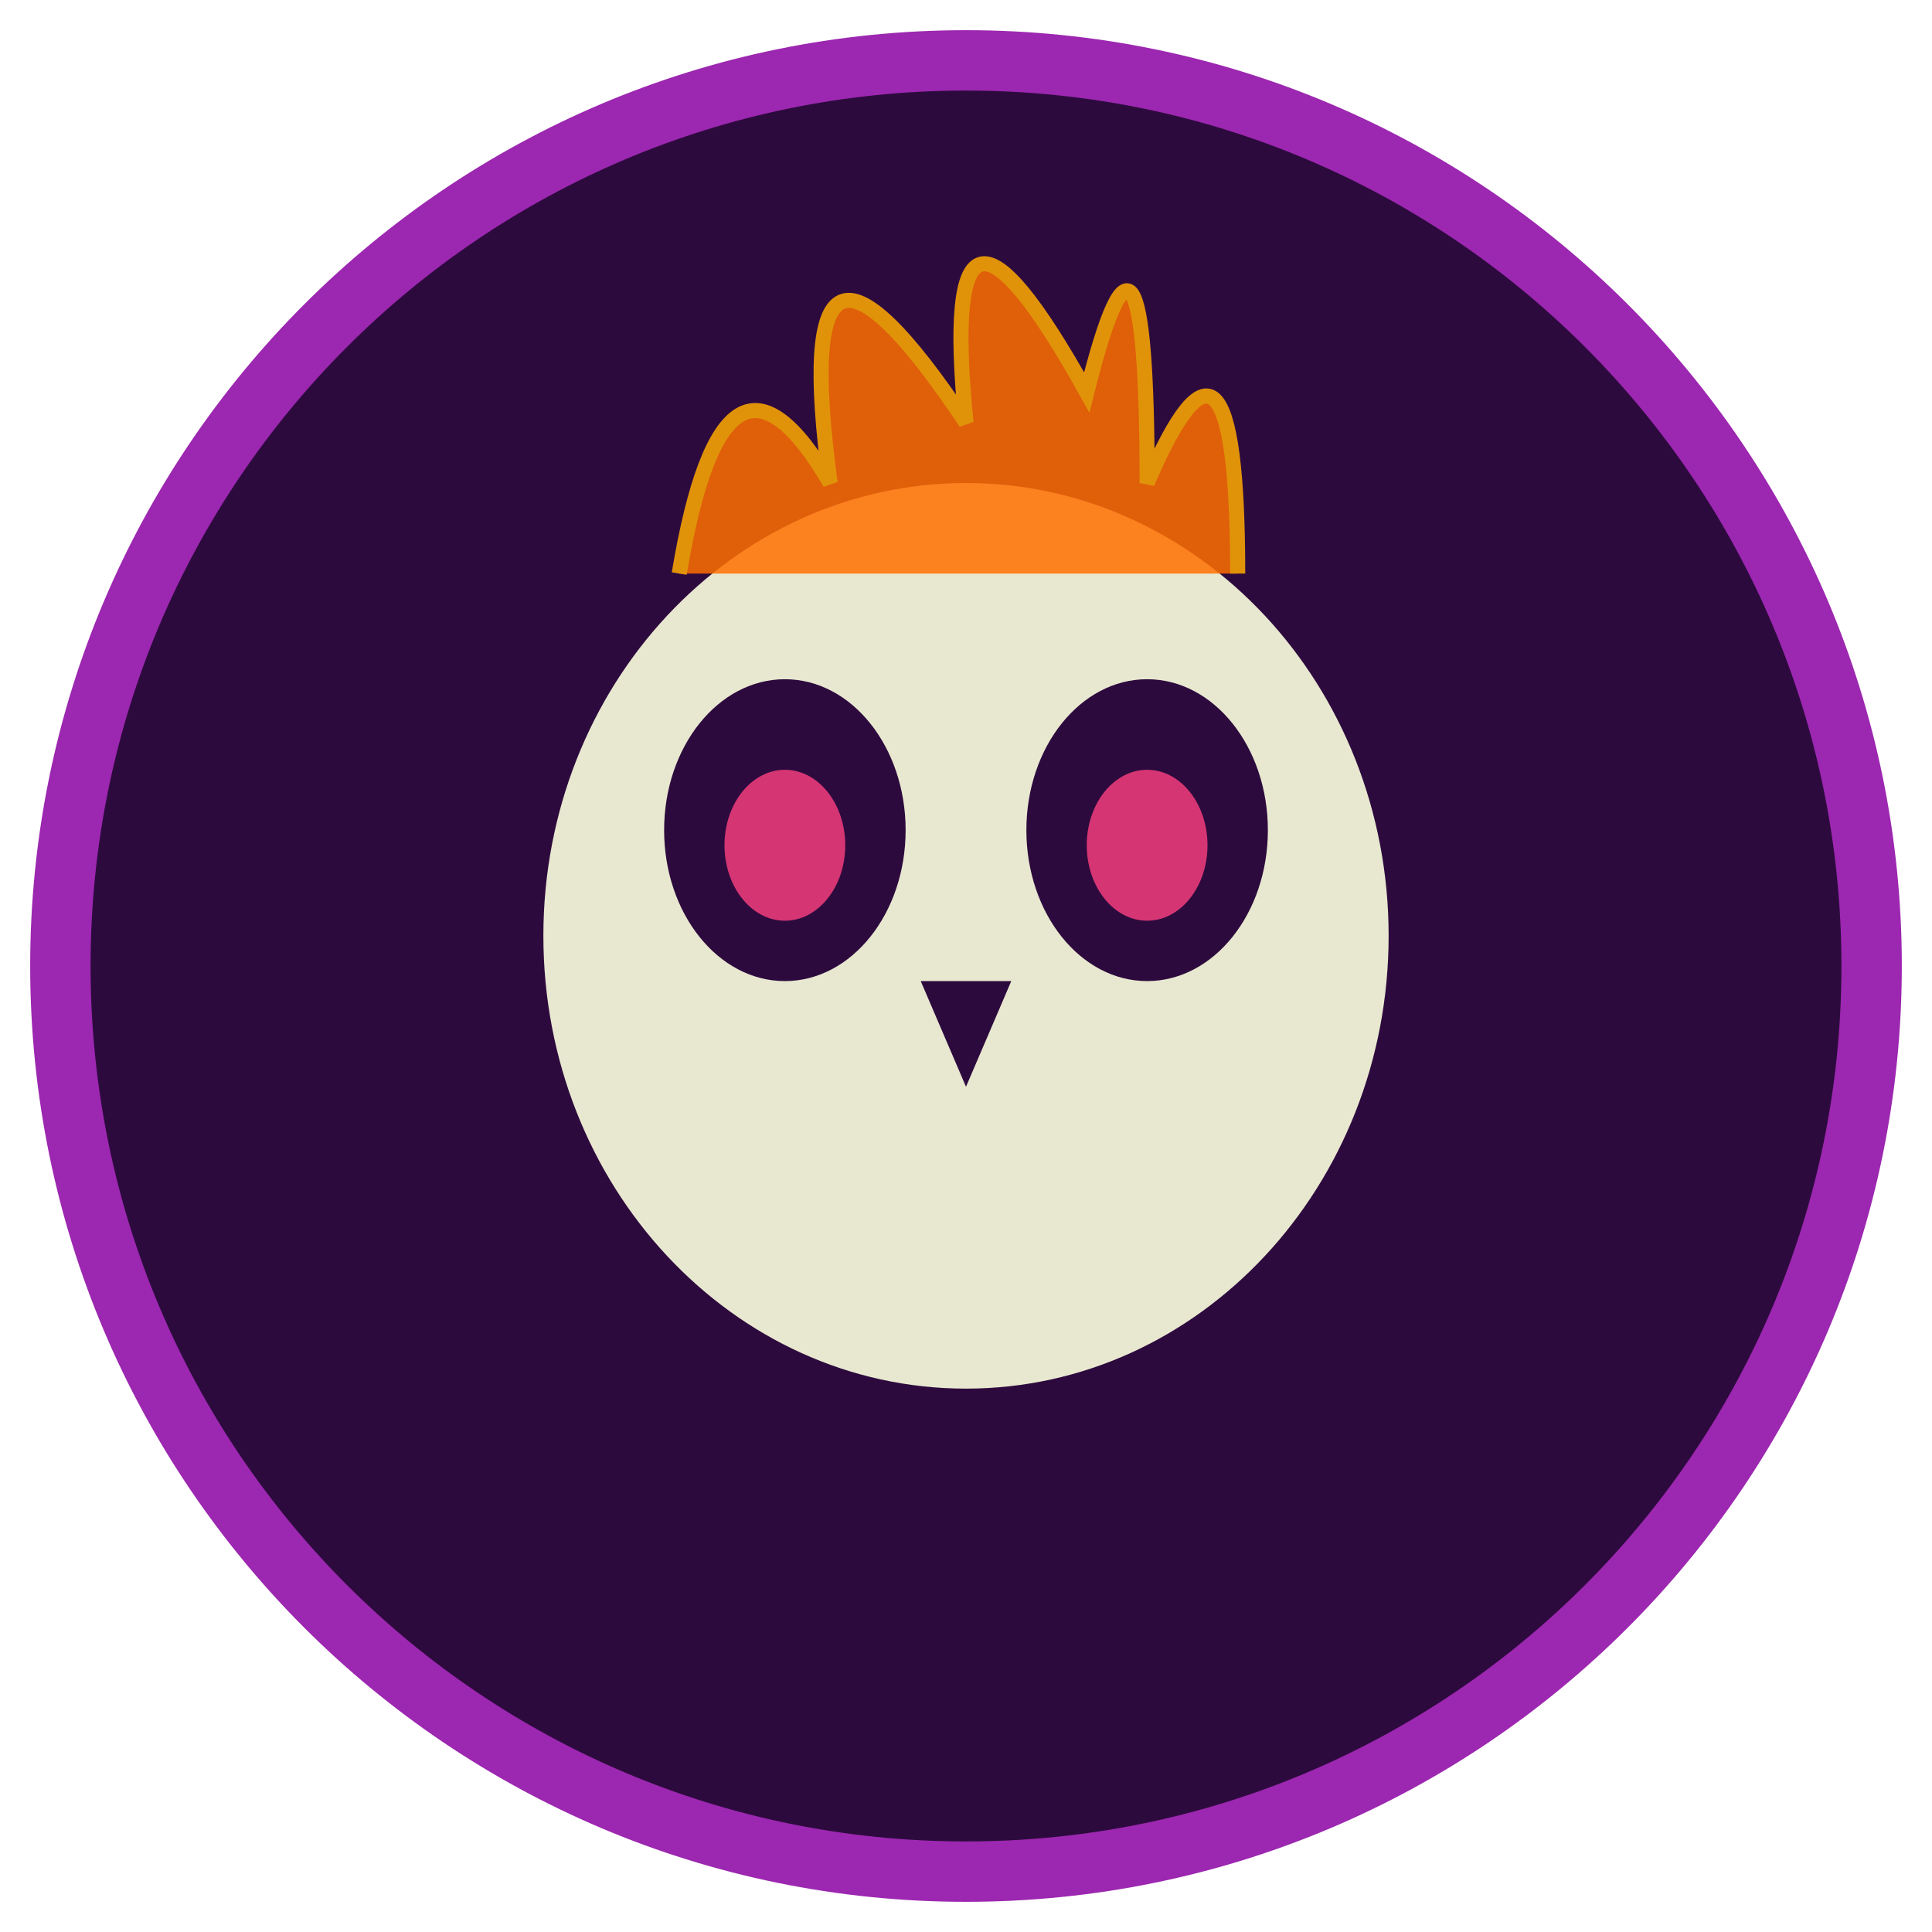
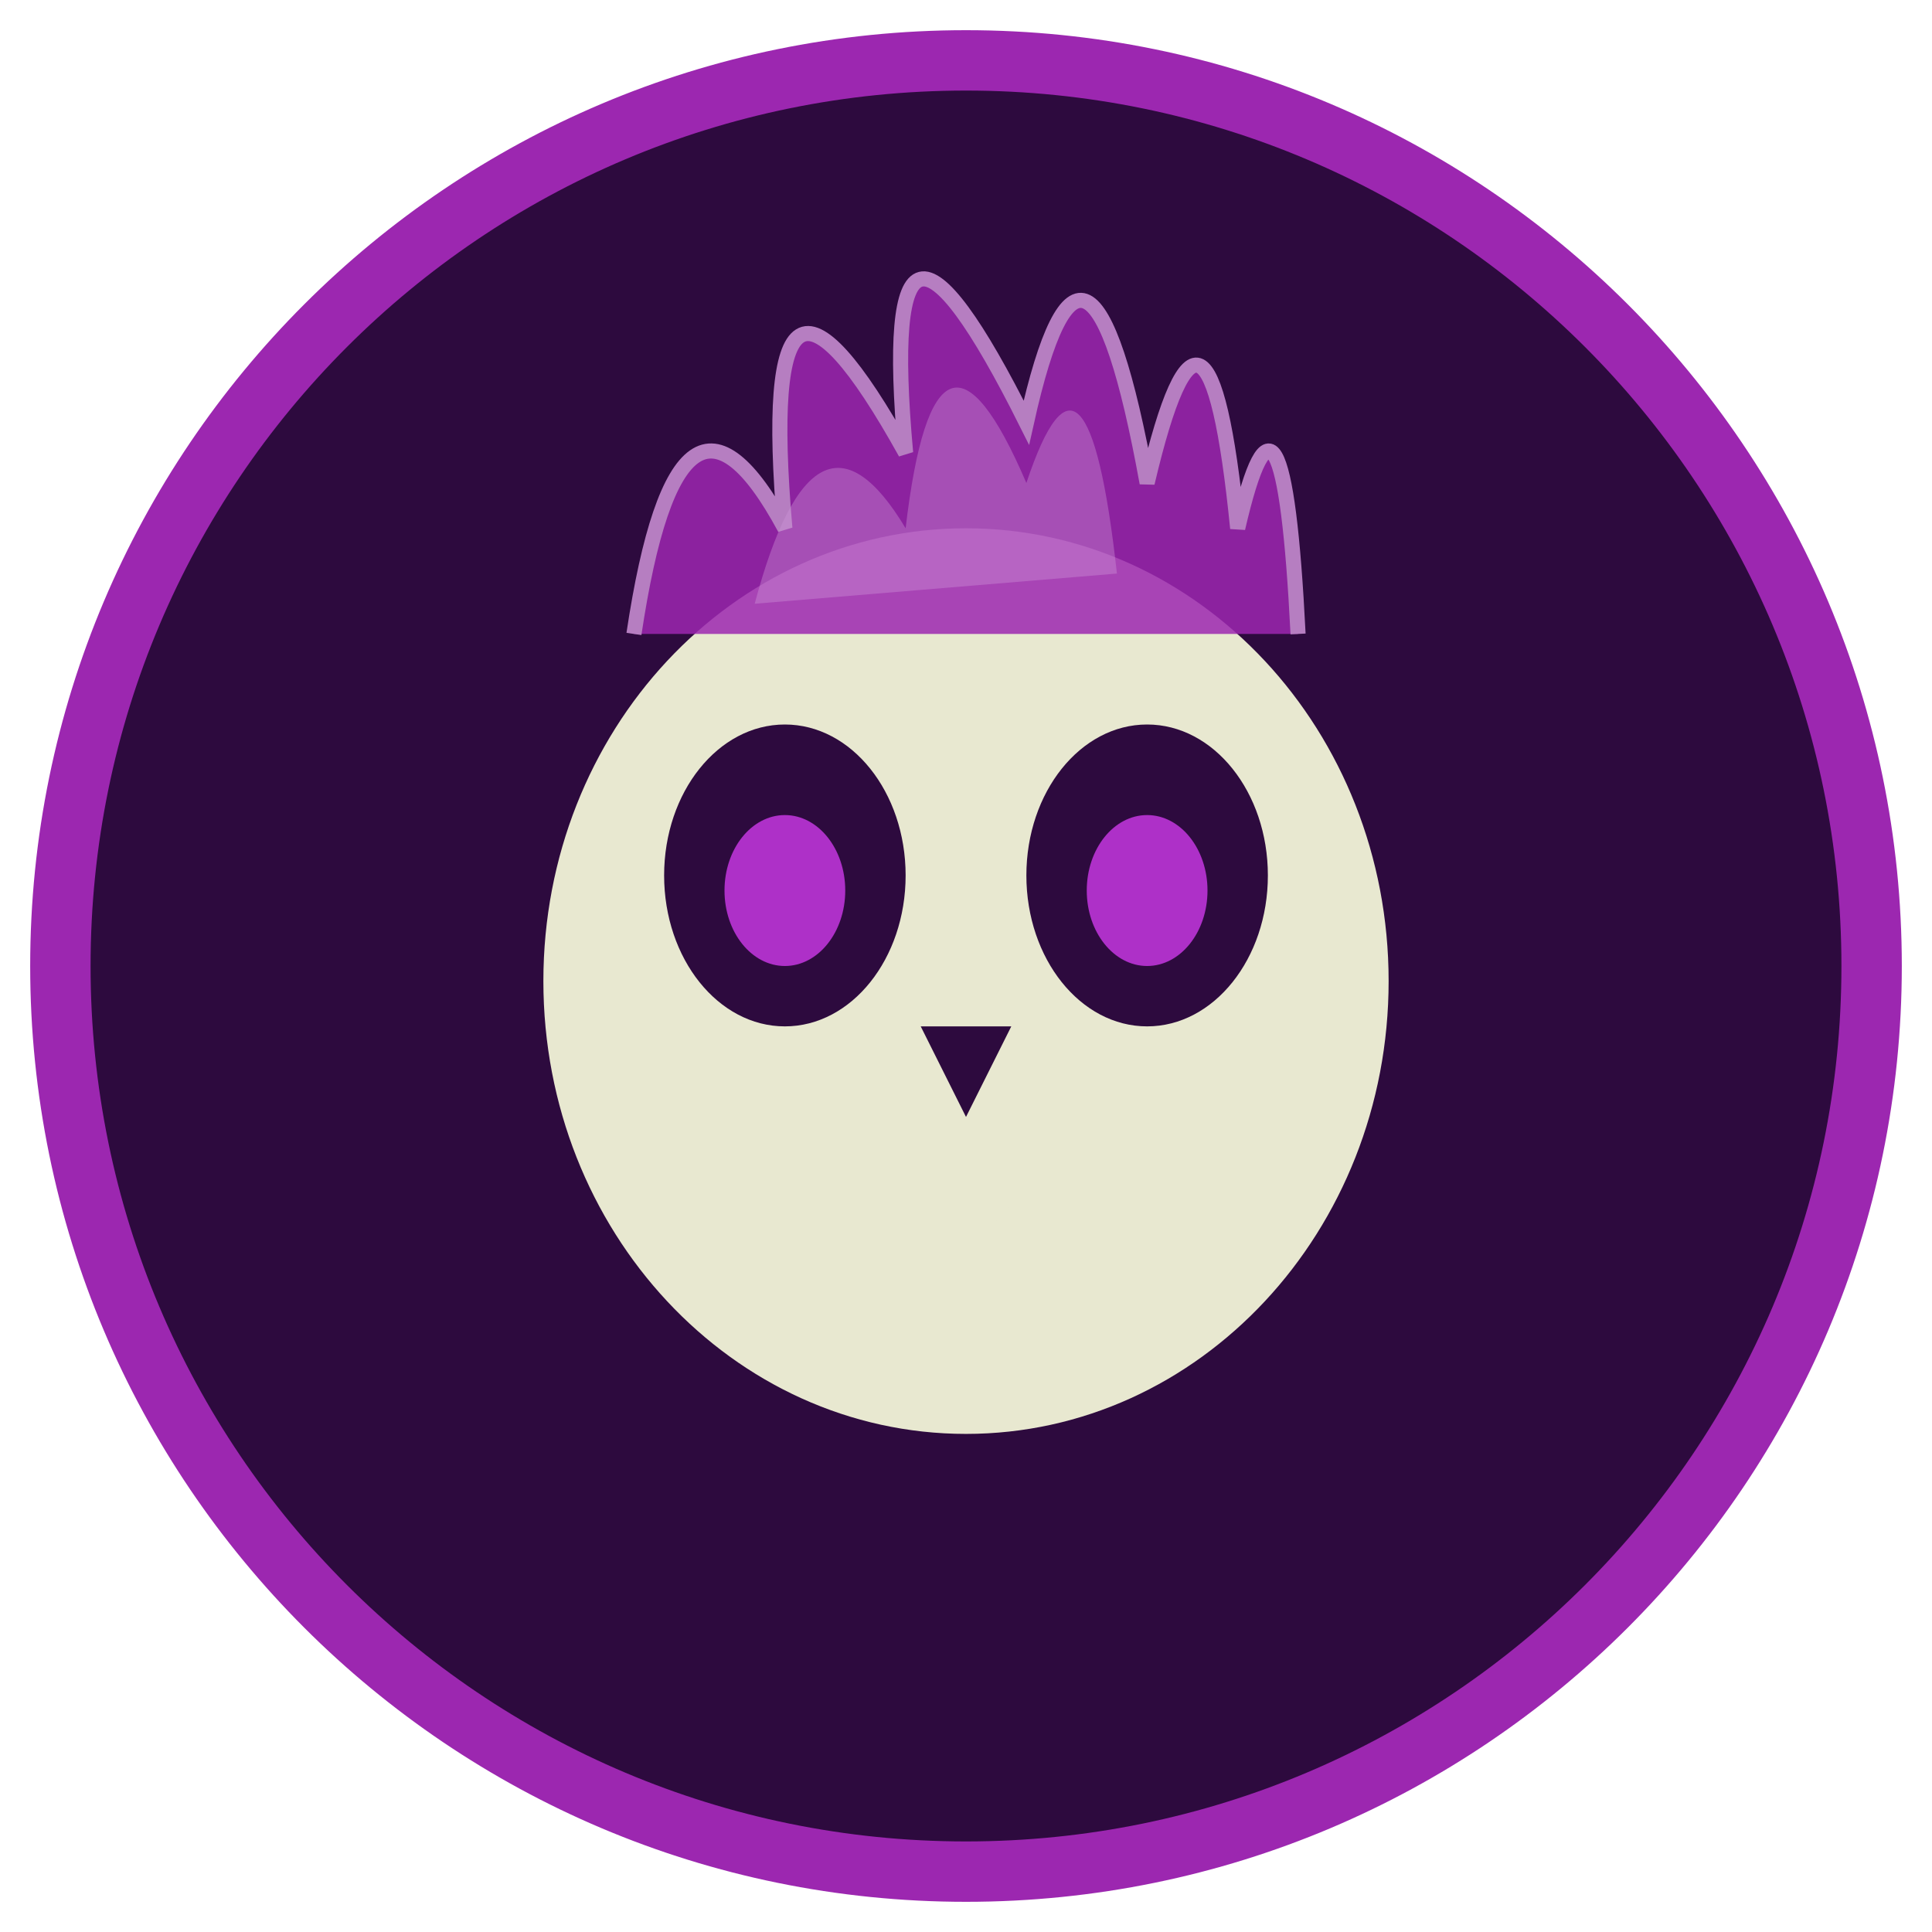
<svg xmlns="http://www.w3.org/2000/svg" width="128" height="128" viewBox="0 0 128 128">
  <circle cx="64" cy="64" r="60" fill="#2D0A3E" stroke="#9C27B0" stroke-width="4" />
-   <ellipse cx="64" cy="62" rx="28" ry="30" fill="#E8E8D0" />
-   <ellipse cx="52" cy="55" rx="8" ry="10" fill="#2D0A3E" />
-   <ellipse cx="76" cy="55" rx="8" ry="10" fill="#2D0A3E" />
-   <ellipse cx="52" cy="56" rx="4" ry="5" fill="#FF4081" opacity="0.8" />
-   <ellipse cx="76" cy="56" rx="4" ry="5" fill="#FF4081" opacity="0.8" />
-   <polygon points="61,65 67,65 64,72" fill="#2D0A3E" />
-   <rect x="50" y="78" width="6" height="8" rx="1" fill="#E8E8D0" />
-   <rect x="58" y="78" width="6" height="10" rx="1" fill="#E8E8D0" />
-   <rect x="66" y="78" width="6" height="10" rx="1" fill="#E8E8D0" />
-   <rect x="74" y="78" width="6" height="8" rx="1" fill="#E8E8D0" />
-   <path d="M 45 38 Q 48 20 55 32 Q 52 10 64 28 Q 62 8 72 26 Q 76 10 76 32 Q 82 18 82 38" fill="#FF6F00" opacity="0.85" stroke="#FFAB00" stroke-width="1" />
+   <ellipse cx="64" cy="65" rx="28" ry="30" fill="#E8E8D0" />
+   <ellipse cx="52" cy="58" rx="8" ry="10" fill="#2D0A3E" />
+   <ellipse cx="76" cy="58" rx="8" ry="10" fill="#2D0A3E" />
+   <ellipse cx="52" cy="59" rx="4" ry="5" fill="#CE39EB" opacity="0.8" />
+   <ellipse cx="76" cy="59" rx="4" ry="5" fill="#CE39EB" opacity="0.8" />
+   <polygon points="61,68 67,68 64,74" fill="#2D0A3E" />
+   <rect x="50" y="80" width="6" height="8" rx="1" fill="#E8E8D0" />
+   <rect x="58" y="80" width="6" height="10" rx="1" fill="#E8E8D0" />
+   <rect x="66" y="80" width="6" height="10" rx="1" fill="#E8E8D0" />
+   <rect x="74" y="80" width="6" height="8" rx="1" fill="#E8E8D0" />
+   <path d="M 42 42 Q 45 22 52 35 Q 50 12 60 30 Q 58 8 68 28 Q 72 10 76 32 Q 80 15 82 35 Q 85 22 86 42" fill="#9C27B0" opacity="0.85" stroke="#CE93D8" stroke-width="1" />
+   <path d="M 50 40 Q 54 25 60 35 Q 62 18 68 32 Q 72 20 74 38" fill="#CE93D8" opacity="0.4" />
</svg>
